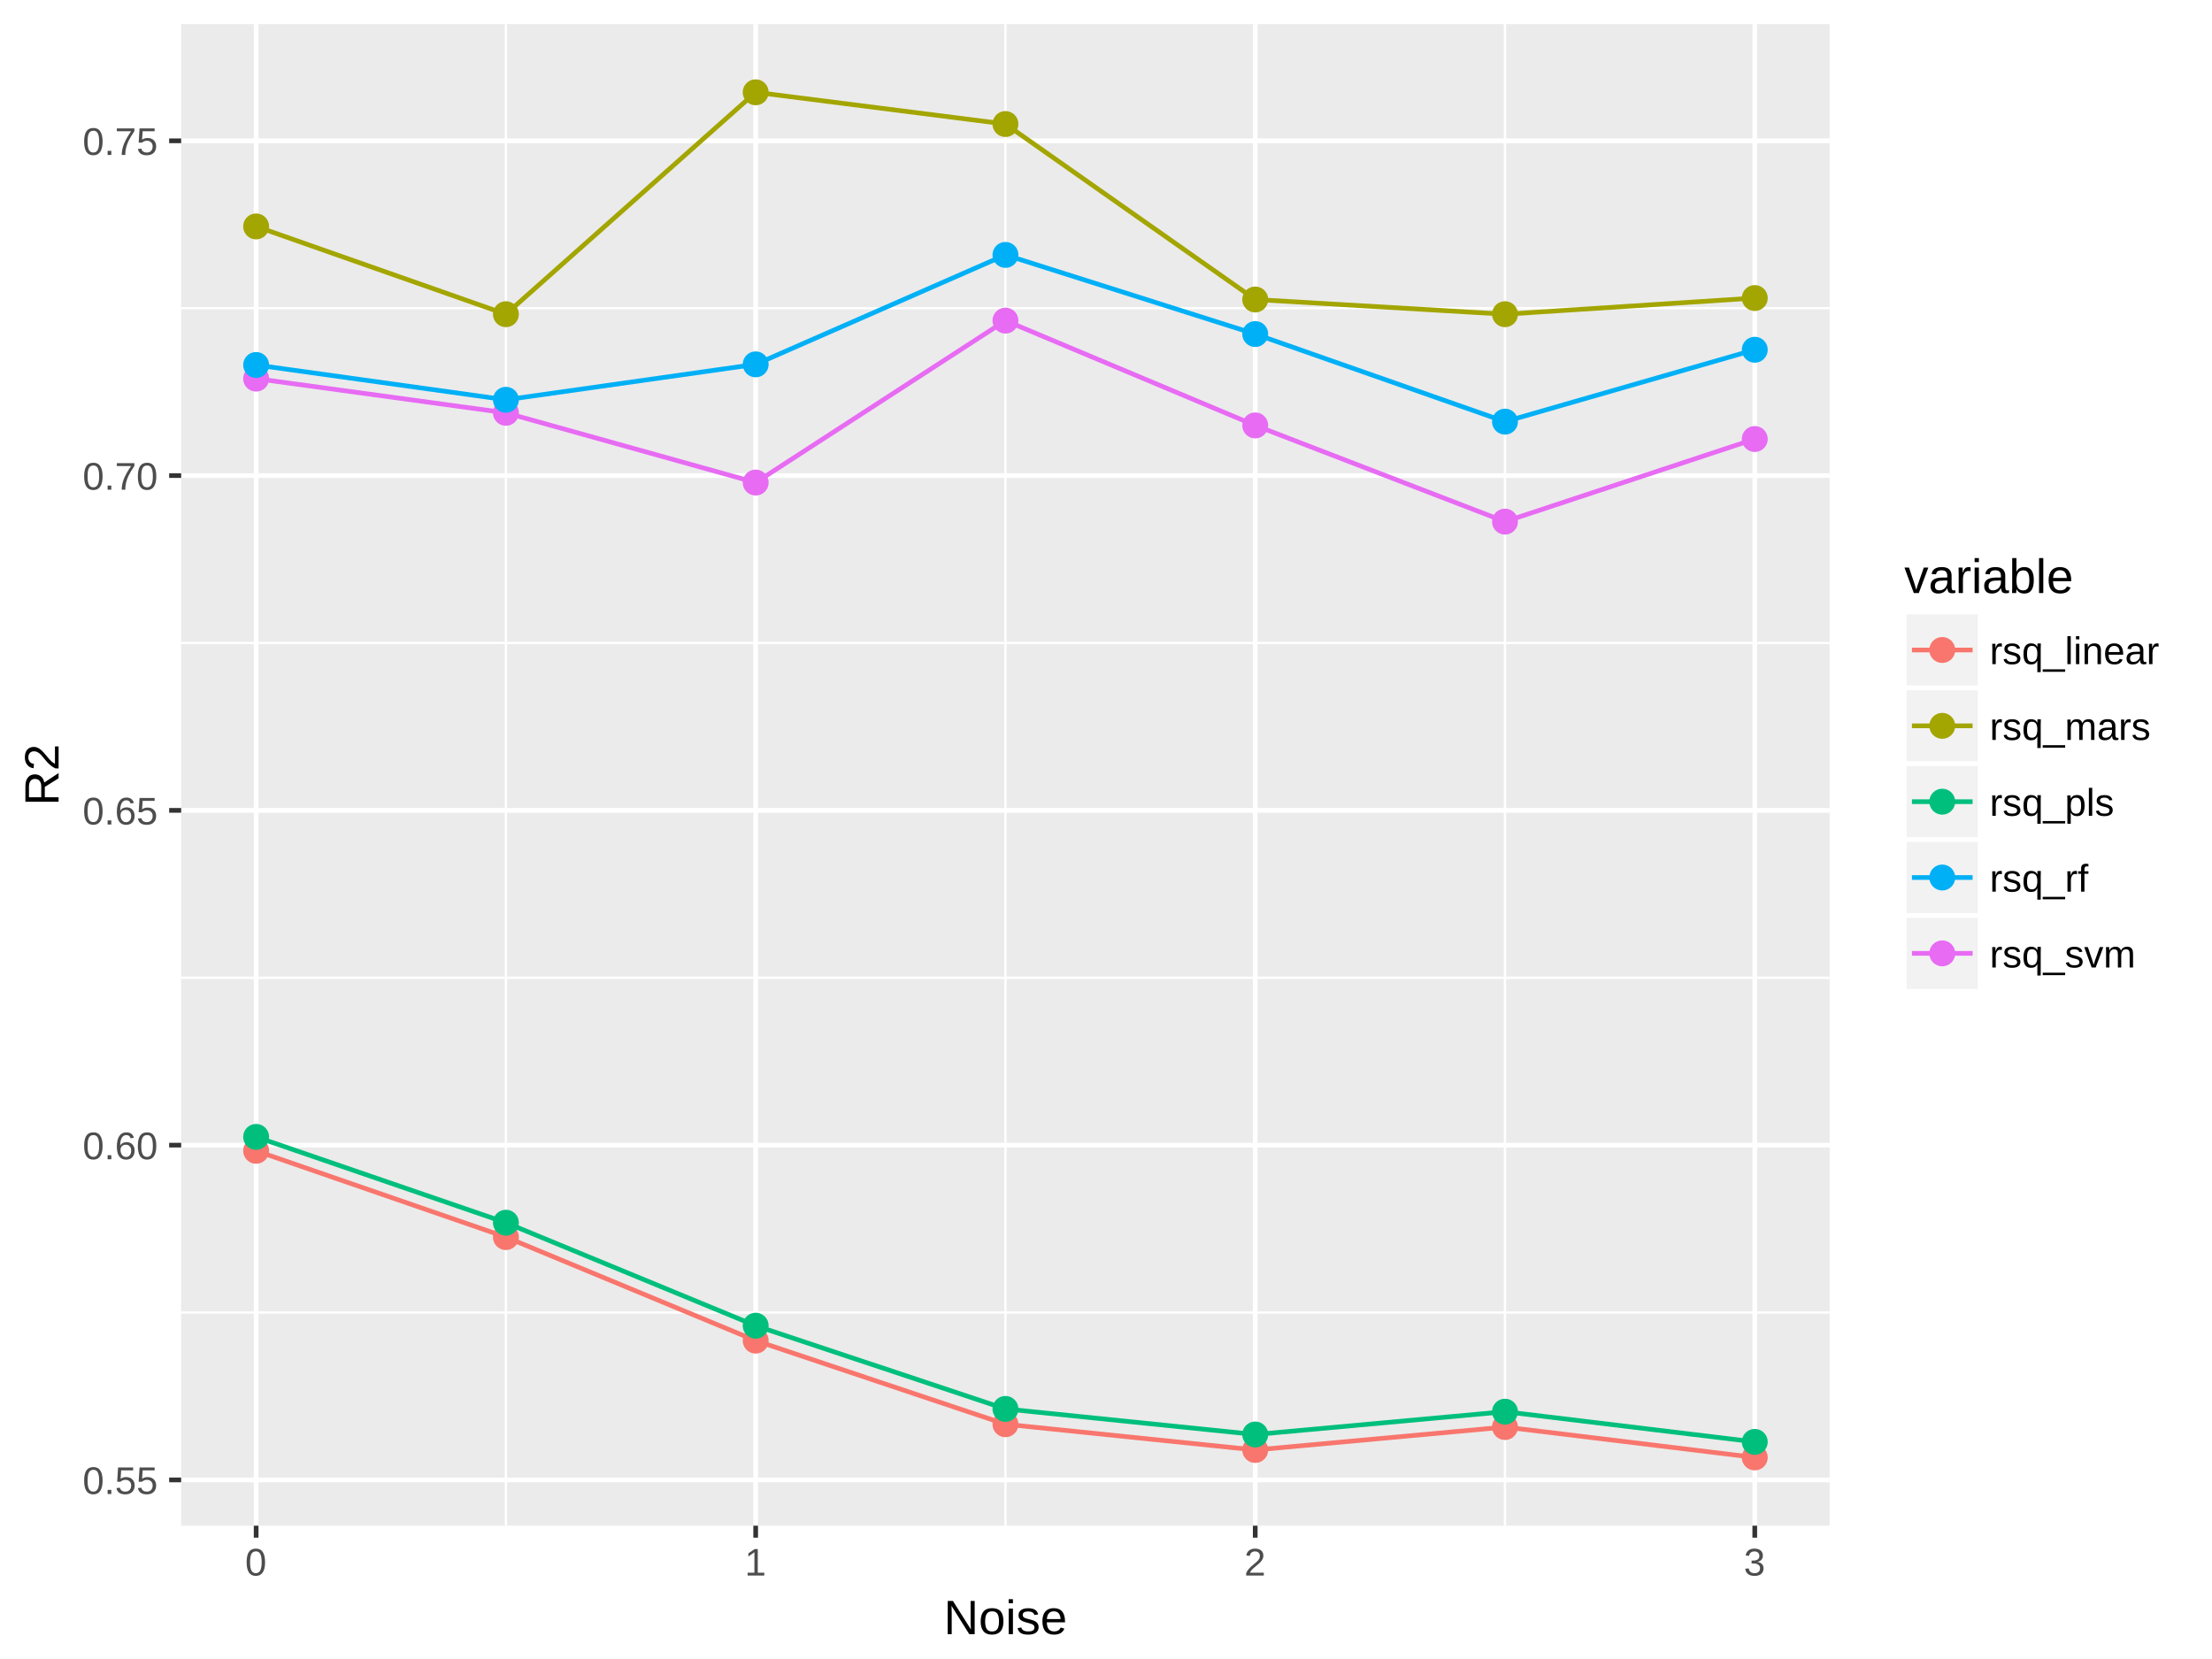
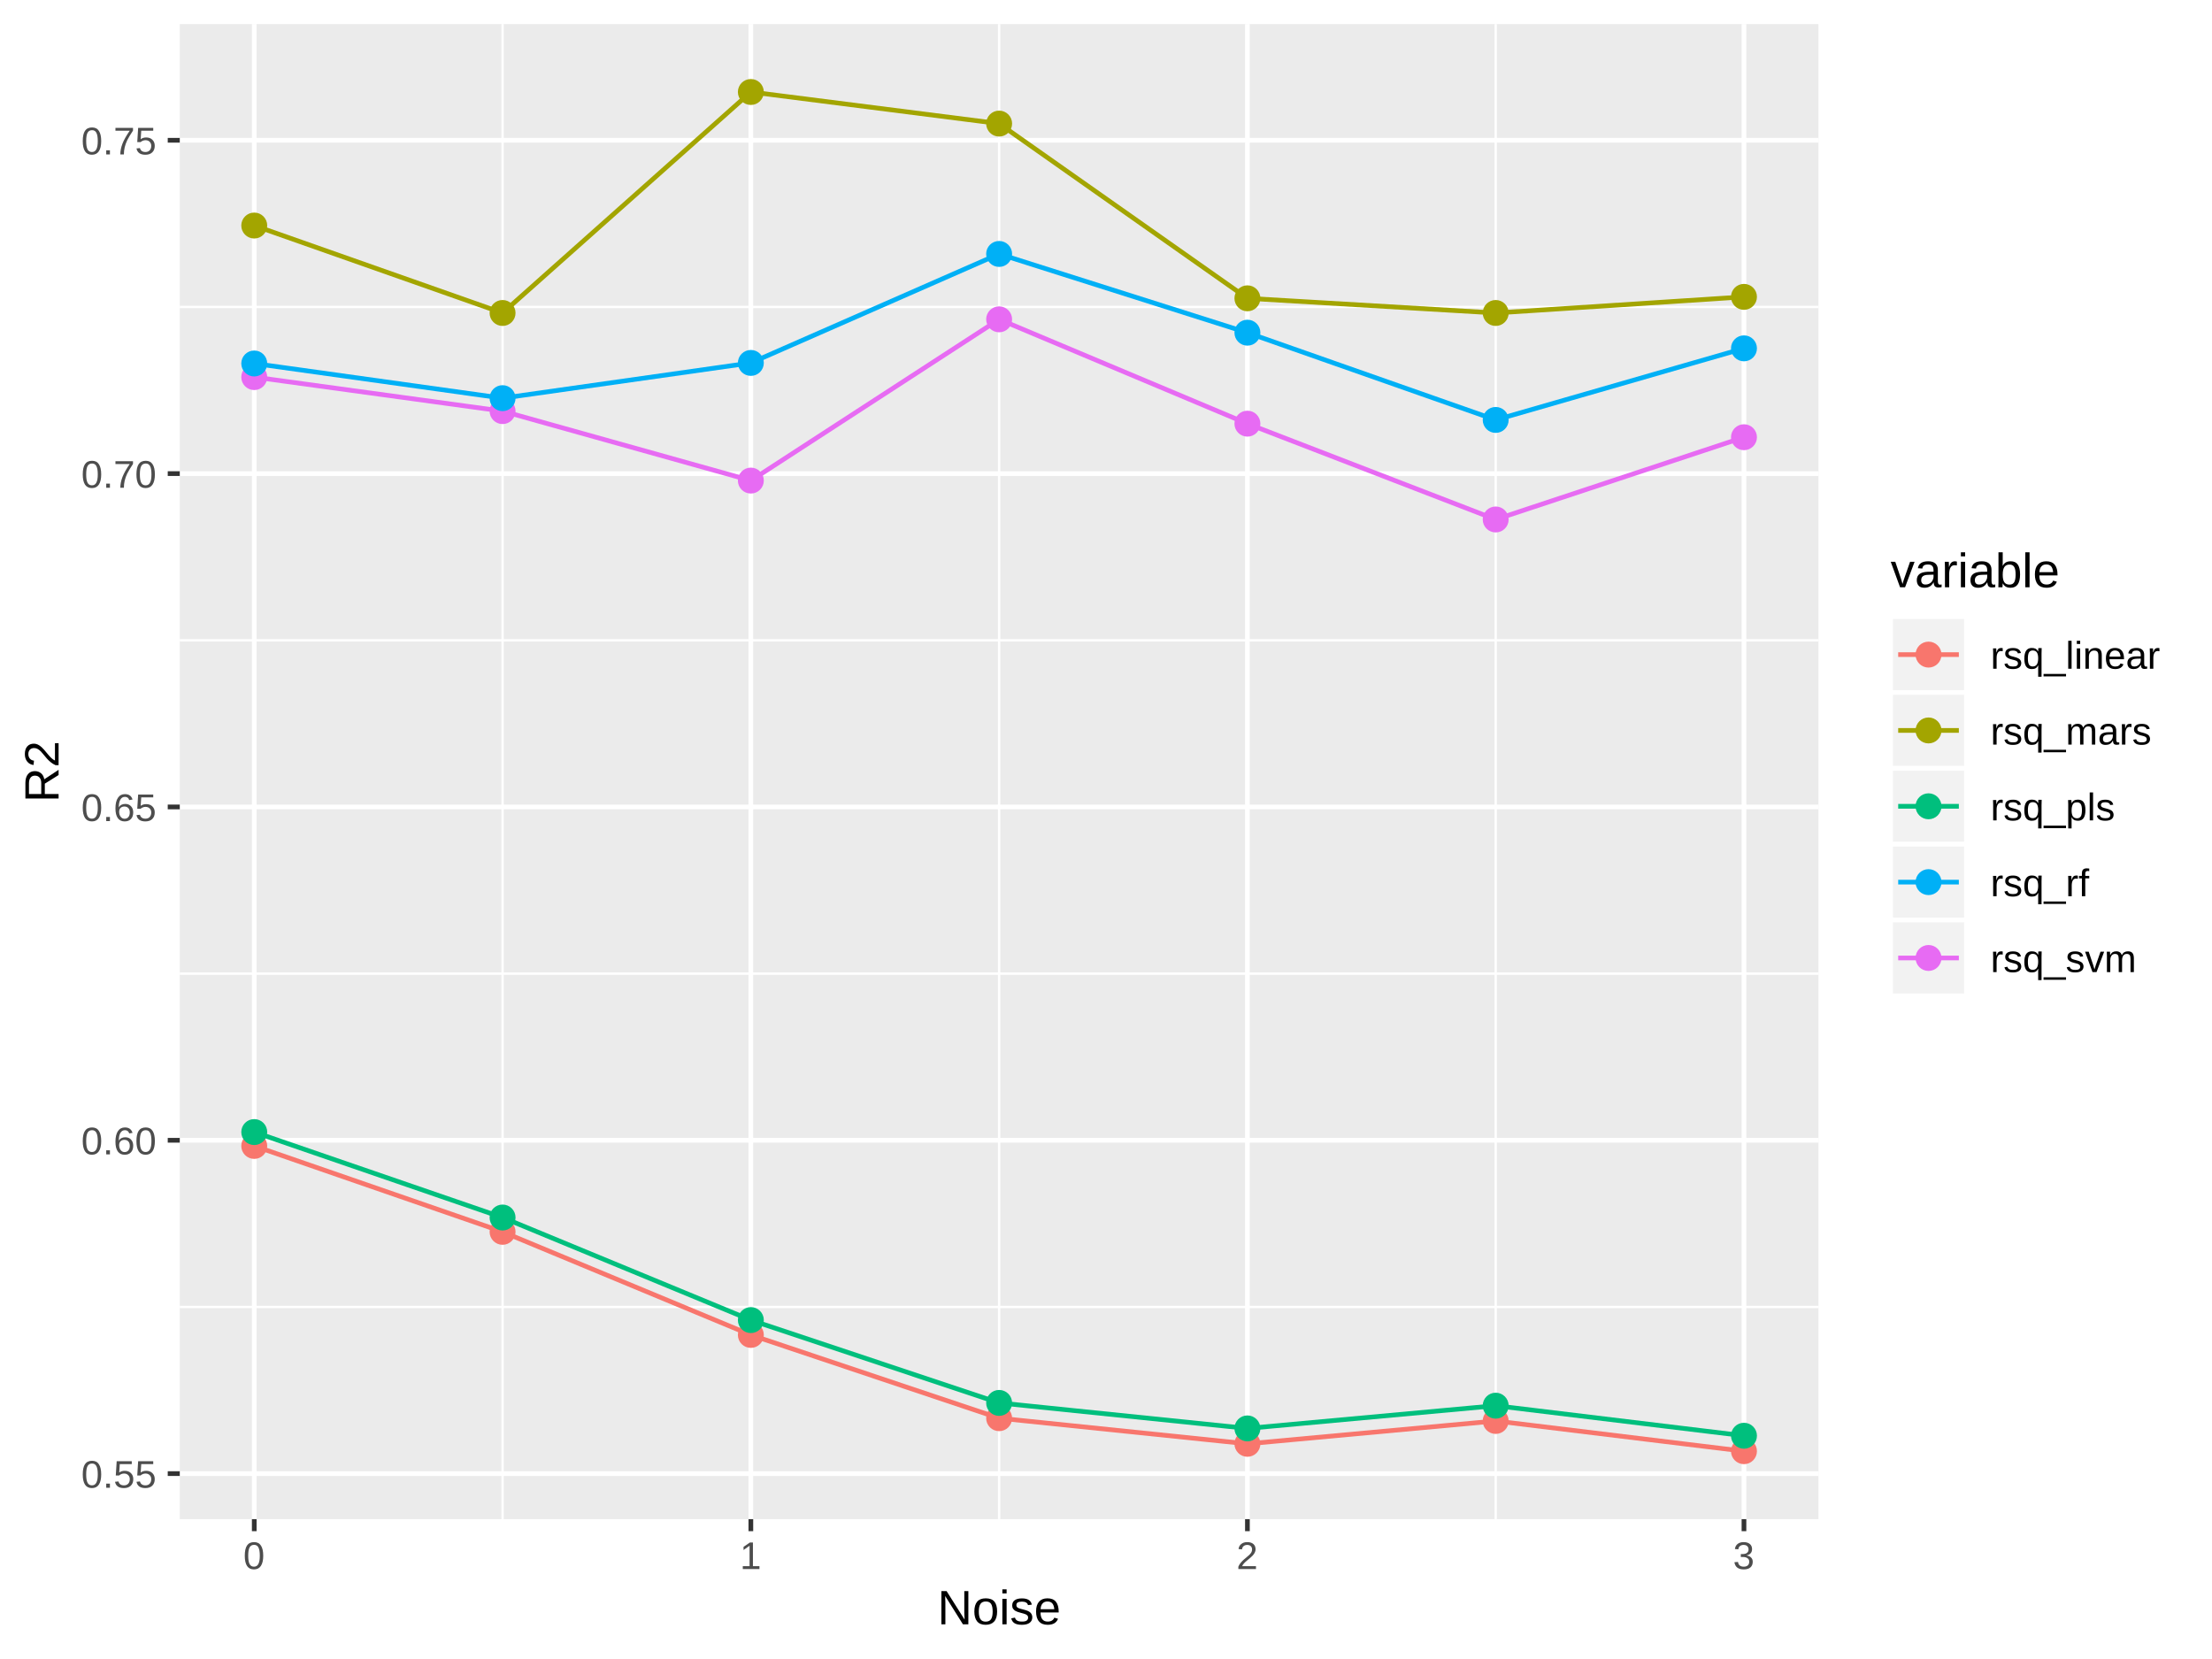
<svg xmlns="http://www.w3.org/2000/svg" viewBox="0 0 504.00 378.00">
  <defs>
    <style type="text/css">
-     line, polyline, path, rect, circle {
+     line, polyline, polygon, path, rect, circle {
      fill: none;
      stroke: #000000;
      stroke-linecap: round;
      stroke-linejoin: round;
      stroke-miterlimit: 10.00;
    }
  </style>
  </defs>
  <rect width="100%" height="100%" style="stroke: none; fill: #FFFFFF;" />
  <rect x="0.00" y="0.00" width="504.00" height="378.00" style="stroke-width: 1.07; stroke: #FFFFFF; fill: #FFFFFF;" />
  <defs>
-     <clipPath id="cpNDEuMjgyfDQxNi44OTN8MzQ3LjYxN3w1LjQ3OTQ1">
-       <rect x="41.28" y="5.48" width="375.61" height="342.14" />
+     <clipPath id="cpNDAuOTZ8NDE0LjMzfDM0Ni4xNHw1LjQ4">
+       <rect x="40.96" y="5.48" width="373.37" height="340.66" />
    </clipPath>
  </defs>
-   <rect x="41.28" y="5.48" width="375.61" height="342.14" style="stroke-width: 1.07; stroke: none; fill: #EBEBEB;" clip-path="url(#cpNDEuMjgyfDQxNi44OTN8MzQ3LjYxN3w1LjQ3OTQ1)" />
-   <polyline points="41.28,299.06 416.89,299.06 " style="stroke-width: 0.53; stroke: #FFFFFF; stroke-linecap: butt;" clip-path="url(#cpNDEuMjgyfDQxNi44OTN8MzQ3LjYxN3w1LjQ3OTQ1)" />
-   <polyline points="41.28,222.78 416.89,222.78 " style="stroke-width: 0.53; stroke: #FFFFFF; stroke-linecap: butt;" clip-path="url(#cpNDEuMjgyfDQxNi44OTN8MzQ3LjYxN3w1LjQ3OTQ1)" />
-   <polyline points="41.28,146.50 416.89,146.50 " style="stroke-width: 0.53; stroke: #FFFFFF; stroke-linecap: butt;" clip-path="url(#cpNDEuMjgyfDQxNi44OTN8MzQ3LjYxN3w1LjQ3OTQ1)" />
-   <polyline points="41.28,70.22 416.89,70.22 " style="stroke-width: 0.53; stroke: #FFFFFF; stroke-linecap: butt;" clip-path="url(#cpNDEuMjgyfDQxNi44OTN8MzQ3LjYxN3w1LjQ3OTQ1)" />
-   <polyline points="115.27,347.62 115.27,5.48 " style="stroke-width: 0.53; stroke: #FFFFFF; stroke-linecap: butt;" clip-path="url(#cpNDEuMjgyfDQxNi44OTN8MzQ3LjYxN3w1LjQ3OTQ1)" />
-   <polyline points="229.09,347.62 229.09,5.48 " style="stroke-width: 0.53; stroke: #FFFFFF; stroke-linecap: butt;" clip-path="url(#cpNDEuMjgyfDQxNi44OTN8MzQ3LjYxN3w1LjQ3OTQ1)" />
-   <polyline points="342.91,347.62 342.91,5.48 " style="stroke-width: 0.53; stroke: #FFFFFF; stroke-linecap: butt;" clip-path="url(#cpNDEuMjgyfDQxNi44OTN8MzQ3LjYxN3w1LjQ3OTQ1)" />
-   <polyline points="41.28,337.20 416.89,337.20 " style="stroke-width: 1.07; stroke: #FFFFFF; stroke-linecap: butt;" clip-path="url(#cpNDEuMjgyfDQxNi44OTN8MzQ3LjYxN3w1LjQ3OTQ1)" />
-   <polyline points="41.28,260.92 416.89,260.92 " style="stroke-width: 1.07; stroke: #FFFFFF; stroke-linecap: butt;" clip-path="url(#cpNDEuMjgyfDQxNi44OTN8MzQ3LjYxN3w1LjQ3OTQ1)" />
-   <polyline points="41.28,184.64 416.89,184.64 " style="stroke-width: 1.07; stroke: #FFFFFF; stroke-linecap: butt;" clip-path="url(#cpNDEuMjgyfDQxNi44OTN8MzQ3LjYxN3w1LjQ3OTQ1)" />
-   <polyline points="41.28,108.36 416.89,108.36 " style="stroke-width: 1.07; stroke: #FFFFFF; stroke-linecap: butt;" clip-path="url(#cpNDEuMjgyfDQxNi44OTN8MzQ3LjYxN3w1LjQ3OTQ1)" />
-   <polyline points="41.28,32.08 416.89,32.08 " style="stroke-width: 1.07; stroke: #FFFFFF; stroke-linecap: butt;" clip-path="url(#cpNDEuMjgyfDQxNi44OTN8MzQ3LjYxN3w1LjQ3OTQ1)" />
-   <polyline points="58.36,347.62 58.36,5.48 " style="stroke-width: 1.07; stroke: #FFFFFF; stroke-linecap: butt;" clip-path="url(#cpNDEuMjgyfDQxNi44OTN8MzQ3LjYxN3w1LjQ3OTQ1)" />
-   <polyline points="172.18,347.62 172.18,5.48 " style="stroke-width: 1.07; stroke: #FFFFFF; stroke-linecap: butt;" clip-path="url(#cpNDEuMjgyfDQxNi44OTN8MzQ3LjYxN3w1LjQ3OTQ1)" />
-   <polyline points="286.00,347.62 286.00,5.48 " style="stroke-width: 1.07; stroke: #FFFFFF; stroke-linecap: butt;" clip-path="url(#cpNDEuMjgyfDQxNi44OTN8MzQ3LjYxN3w1LjQ3OTQ1)" />
-   <polyline points="399.82,347.62 399.82,5.48 " style="stroke-width: 1.07; stroke: #FFFFFF; stroke-linecap: butt;" clip-path="url(#cpNDEuMjgyfDQxNi44OTN8MzQ3LjYxN3w1LjQ3OTQ1)" />
-   <polyline points="58.36,262.21 115.27,281.87 172.18,305.46 229.09,324.51 286.00,330.37 342.91,325.15 399.82,332.07 " style="stroke-width: 1.07; stroke: #F8766D; stroke-linecap: butt;" clip-path="url(#cpNDEuMjgyfDQxNi44OTN8MzQ3LjYxN3w1LjQ3OTQ1)" />
-   <polyline points="58.36,51.59 115.27,71.59 172.18,21.03 229.09,28.26 286.00,68.24 342.91,71.59 399.82,67.91 " style="stroke-width: 1.07; stroke: #A3A500; stroke-linecap: butt;" clip-path="url(#cpNDEuMjgyfDQxNi44OTN8MzQ3LjYxN3w1LjQ3OTQ1)" />
-   <polyline points="58.36,259.04 115.27,278.59 172.18,302.06 229.09,321.02 286.00,326.85 342.91,321.65 399.82,328.53 " style="stroke-width: 1.07; stroke: #00BF7D; stroke-linecap: butt;" clip-path="url(#cpNDEuMjgyfDQxNi44OTN8MzQ3LjYxN3w1LjQ3OTQ1)" />
-   <polyline points="58.36,83.16 115.27,91.09 172.18,83.02 229.09,58.08 286.00,76.11 342.91,96.07 399.82,79.69 " style="stroke-width: 1.07; stroke: #00B0F6; stroke-linecap: butt;" clip-path="url(#cpNDEuMjgyfDQxNi44OTN8MzQ3LjYxN3w1LjQ3OTQ1)" />
-   <polyline points="58.36,86.27 115.27,94.06 172.18,109.95 229.09,73.05 286.00,96.93 342.91,118.85 399.82,100.03 " style="stroke-width: 1.07; stroke: #E76BF3; stroke-linecap: butt;" clip-path="url(#cpNDEuMjgyfDQxNi44OTN8MzQ3LjYxN3w1LjQ3OTQ1)" />
-   <circle cx="58.36" cy="262.21" r="1.95pt" style="stroke-width: 0.71; stroke: #F8766D; fill: #F8766D;" clip-path="url(#cpNDEuMjgyfDQxNi44OTN8MzQ3LjYxN3w1LjQ3OTQ1)" />
-   <circle cx="115.27" cy="281.87" r="1.95pt" style="stroke-width: 0.71; stroke: #F8766D; fill: #F8766D;" clip-path="url(#cpNDEuMjgyfDQxNi44OTN8MzQ3LjYxN3w1LjQ3OTQ1)" />
-   <circle cx="172.18" cy="305.46" r="1.95pt" style="stroke-width: 0.71; stroke: #F8766D; fill: #F8766D;" clip-path="url(#cpNDEuMjgyfDQxNi44OTN8MzQ3LjYxN3w1LjQ3OTQ1)" />
-   <circle cx="229.09" cy="324.51" r="1.95pt" style="stroke-width: 0.71; stroke: #F8766D; fill: #F8766D;" clip-path="url(#cpNDEuMjgyfDQxNi44OTN8MzQ3LjYxN3w1LjQ3OTQ1)" />
-   <circle cx="286.00" cy="330.37" r="1.95pt" style="stroke-width: 0.71; stroke: #F8766D; fill: #F8766D;" clip-path="url(#cpNDEuMjgyfDQxNi44OTN8MzQ3LjYxN3w1LjQ3OTQ1)" />
-   <circle cx="342.91" cy="325.15" r="1.95pt" style="stroke-width: 0.71; stroke: #F8766D; fill: #F8766D;" clip-path="url(#cpNDEuMjgyfDQxNi44OTN8MzQ3LjYxN3w1LjQ3OTQ1)" />
-   <circle cx="399.82" cy="332.07" r="1.95pt" style="stroke-width: 0.71; stroke: #F8766D; fill: #F8766D;" clip-path="url(#cpNDEuMjgyfDQxNi44OTN8MzQ3LjYxN3w1LjQ3OTQ1)" />
-   <circle cx="58.36" cy="259.04" r="1.95pt" style="stroke-width: 0.71; stroke: #00BF7D; fill: #00BF7D;" clip-path="url(#cpNDEuMjgyfDQxNi44OTN8MzQ3LjYxN3w1LjQ3OTQ1)" />
-   <circle cx="115.27" cy="278.59" r="1.95pt" style="stroke-width: 0.71; stroke: #00BF7D; fill: #00BF7D;" clip-path="url(#cpNDEuMjgyfDQxNi44OTN8MzQ3LjYxN3w1LjQ3OTQ1)" />
-   <circle cx="172.18" cy="302.06" r="1.95pt" style="stroke-width: 0.71; stroke: #00BF7D; fill: #00BF7D;" clip-path="url(#cpNDEuMjgyfDQxNi44OTN8MzQ3LjYxN3w1LjQ3OTQ1)" />
-   <circle cx="229.09" cy="321.02" r="1.95pt" style="stroke-width: 0.71; stroke: #00BF7D; fill: #00BF7D;" clip-path="url(#cpNDEuMjgyfDQxNi44OTN8MzQ3LjYxN3w1LjQ3OTQ1)" />
-   <circle cx="286.00" cy="326.85" r="1.95pt" style="stroke-width: 0.71; stroke: #00BF7D; fill: #00BF7D;" clip-path="url(#cpNDEuMjgyfDQxNi44OTN8MzQ3LjYxN3w1LjQ3OTQ1)" />
-   <circle cx="342.91" cy="321.65" r="1.95pt" style="stroke-width: 0.71; stroke: #00BF7D; fill: #00BF7D;" clip-path="url(#cpNDEuMjgyfDQxNi44OTN8MzQ3LjYxN3w1LjQ3OTQ1)" />
-   <circle cx="399.82" cy="328.53" r="1.95pt" style="stroke-width: 0.71; stroke: #00BF7D; fill: #00BF7D;" clip-path="url(#cpNDEuMjgyfDQxNi44OTN8MzQ3LjYxN3w1LjQ3OTQ1)" />
-   <circle cx="58.36" cy="51.59" r="1.95pt" style="stroke-width: 0.71; stroke: #A3A500; fill: #A3A500;" clip-path="url(#cpNDEuMjgyfDQxNi44OTN8MzQ3LjYxN3w1LjQ3OTQ1)" />
-   <circle cx="115.27" cy="71.59" r="1.95pt" style="stroke-width: 0.71; stroke: #A3A500; fill: #A3A500;" clip-path="url(#cpNDEuMjgyfDQxNi44OTN8MzQ3LjYxN3w1LjQ3OTQ1)" />
-   <circle cx="172.18" cy="21.03" r="1.95pt" style="stroke-width: 0.71; stroke: #A3A500; fill: #A3A500;" clip-path="url(#cpNDEuMjgyfDQxNi44OTN8MzQ3LjYxN3w1LjQ3OTQ1)" />
-   <circle cx="229.09" cy="28.26" r="1.95pt" style="stroke-width: 0.71; stroke: #A3A500; fill: #A3A500;" clip-path="url(#cpNDEuMjgyfDQxNi44OTN8MzQ3LjYxN3w1LjQ3OTQ1)" />
-   <circle cx="286.00" cy="68.24" r="1.95pt" style="stroke-width: 0.71; stroke: #A3A500; fill: #A3A500;" clip-path="url(#cpNDEuMjgyfDQxNi44OTN8MzQ3LjYxN3w1LjQ3OTQ1)" />
-   <circle cx="342.91" cy="71.59" r="1.95pt" style="stroke-width: 0.71; stroke: #A3A500; fill: #A3A500;" clip-path="url(#cpNDEuMjgyfDQxNi44OTN8MzQ3LjYxN3w1LjQ3OTQ1)" />
-   <circle cx="399.82" cy="67.91" r="1.95pt" style="stroke-width: 0.71; stroke: #A3A500; fill: #A3A500;" clip-path="url(#cpNDEuMjgyfDQxNi44OTN8MzQ3LjYxN3w1LjQ3OTQ1)" />
-   <circle cx="58.36" cy="86.27" r="1.95pt" style="stroke-width: 0.71; stroke: #E76BF3; fill: #E76BF3;" clip-path="url(#cpNDEuMjgyfDQxNi44OTN8MzQ3LjYxN3w1LjQ3OTQ1)" />
-   <circle cx="115.27" cy="94.06" r="1.95pt" style="stroke-width: 0.71; stroke: #E76BF3; fill: #E76BF3;" clip-path="url(#cpNDEuMjgyfDQxNi44OTN8MzQ3LjYxN3w1LjQ3OTQ1)" />
-   <circle cx="172.18" cy="109.95" r="1.95pt" style="stroke-width: 0.71; stroke: #E76BF3; fill: #E76BF3;" clip-path="url(#cpNDEuMjgyfDQxNi44OTN8MzQ3LjYxN3w1LjQ3OTQ1)" />
-   <circle cx="229.09" cy="73.05" r="1.95pt" style="stroke-width: 0.71; stroke: #E76BF3; fill: #E76BF3;" clip-path="url(#cpNDEuMjgyfDQxNi44OTN8MzQ3LjYxN3w1LjQ3OTQ1)" />
-   <circle cx="286.00" cy="96.93" r="1.95pt" style="stroke-width: 0.71; stroke: #E76BF3; fill: #E76BF3;" clip-path="url(#cpNDEuMjgyfDQxNi44OTN8MzQ3LjYxN3w1LjQ3OTQ1)" />
-   <circle cx="342.91" cy="118.85" r="1.95pt" style="stroke-width: 0.71; stroke: #E76BF3; fill: #E76BF3;" clip-path="url(#cpNDEuMjgyfDQxNi44OTN8MzQ3LjYxN3w1LjQ3OTQ1)" />
-   <circle cx="399.82" cy="100.03" r="1.95pt" style="stroke-width: 0.71; stroke: #E76BF3; fill: #E76BF3;" clip-path="url(#cpNDEuMjgyfDQxNi44OTN8MzQ3LjYxN3w1LjQ3OTQ1)" />
-   <circle cx="58.36" cy="83.16" r="1.95pt" style="stroke-width: 0.71; stroke: #00B0F6; fill: #00B0F6;" clip-path="url(#cpNDEuMjgyfDQxNi44OTN8MzQ3LjYxN3w1LjQ3OTQ1)" />
-   <circle cx="115.27" cy="91.09" r="1.95pt" style="stroke-width: 0.71; stroke: #00B0F6; fill: #00B0F6;" clip-path="url(#cpNDEuMjgyfDQxNi44OTN8MzQ3LjYxN3w1LjQ3OTQ1)" />
-   <circle cx="172.18" cy="83.02" r="1.95pt" style="stroke-width: 0.71; stroke: #00B0F6; fill: #00B0F6;" clip-path="url(#cpNDEuMjgyfDQxNi44OTN8MzQ3LjYxN3w1LjQ3OTQ1)" />
-   <circle cx="229.09" cy="58.08" r="1.95pt" style="stroke-width: 0.71; stroke: #00B0F6; fill: #00B0F6;" clip-path="url(#cpNDEuMjgyfDQxNi44OTN8MzQ3LjYxN3w1LjQ3OTQ1)" />
-   <circle cx="286.00" cy="76.11" r="1.95pt" style="stroke-width: 0.71; stroke: #00B0F6; fill: #00B0F6;" clip-path="url(#cpNDEuMjgyfDQxNi44OTN8MzQ3LjYxN3w1LjQ3OTQ1)" />
-   <circle cx="342.91" cy="96.07" r="1.95pt" style="stroke-width: 0.71; stroke: #00B0F6; fill: #00B0F6;" clip-path="url(#cpNDEuMjgyfDQxNi44OTN8MzQ3LjYxN3w1LjQ3OTQ1)" />
-   <circle cx="399.82" cy="79.69" r="1.95pt" style="stroke-width: 0.71; stroke: #00B0F6; fill: #00B0F6;" clip-path="url(#cpNDEuMjgyfDQxNi44OTN8MzQ3LjYxN3w1LjQ3OTQ1)" />
+   <rect x="40.96" y="5.48" width="373.37" height="340.66" style="stroke-width: 1.07; stroke: none; fill: #EBEBEB;" clip-path="url(#cpNDAuOTZ8NDE0LjMzfDM0Ni4xNHw1LjQ4)" />
+   <polyline points="40.96,297.79 414.33,297.79 " style="stroke-width: 0.53; stroke: #FFFFFF; stroke-linecap: butt;" clip-path="url(#cpNDAuOTZ8NDE0LjMzfDM0Ni4xNHw1LjQ4)" />
+   <polyline points="40.96,221.84 414.33,221.84 " style="stroke-width: 0.53; stroke: #FFFFFF; stroke-linecap: butt;" clip-path="url(#cpNDAuOTZ8NDE0LjMzfDM0Ni4xNHw1LjQ4)" />
+   <polyline points="40.96,145.89 414.33,145.89 " style="stroke-width: 0.53; stroke: #FFFFFF; stroke-linecap: butt;" clip-path="url(#cpNDAuOTZ8NDE0LjMzfDM0Ni4xNHw1LjQ4)" />
+   <polyline points="40.96,69.94 414.33,69.94 " style="stroke-width: 0.53; stroke: #FFFFFF; stroke-linecap: butt;" clip-path="url(#cpNDAuOTZ8NDE0LjMzfDM0Ni4xNHw1LjQ4)" />
+   <polyline points="114.51,346.14 114.51,5.48 " style="stroke-width: 0.53; stroke: #FFFFFF; stroke-linecap: butt;" clip-path="url(#cpNDAuOTZ8NDE0LjMzfDM0Ni4xNHw1LjQ4)" />
+   <polyline points="227.65,346.14 227.65,5.48 " style="stroke-width: 0.53; stroke: #FFFFFF; stroke-linecap: butt;" clip-path="url(#cpNDAuOTZ8NDE0LjMzfDM0Ni4xNHw1LjQ4)" />
+   <polyline points="340.79,346.14 340.79,5.48 " style="stroke-width: 0.53; stroke: #FFFFFF; stroke-linecap: butt;" clip-path="url(#cpNDAuOTZ8NDE0LjMzfDM0Ni4xNHw1LjQ4)" />
+   <polyline points="40.96,335.76 414.33,335.76 " style="stroke-width: 1.07; stroke: #FFFFFF; stroke-linecap: butt;" clip-path="url(#cpNDAuOTZ8NDE0LjMzfDM0Ni4xNHw1LjQ4)" />
+   <polyline points="40.96,259.81 414.33,259.81 " style="stroke-width: 1.07; stroke: #FFFFFF; stroke-linecap: butt;" clip-path="url(#cpNDAuOTZ8NDE0LjMzfDM0Ni4xNHw1LjQ4)" />
+   <polyline points="40.96,183.86 414.33,183.86 " style="stroke-width: 1.07; stroke: #FFFFFF; stroke-linecap: butt;" clip-path="url(#cpNDAuOTZ8NDE0LjMzfDM0Ni4xNHw1LjQ4)" />
+   <polyline points="40.96,107.91 414.33,107.91 " style="stroke-width: 1.07; stroke: #FFFFFF; stroke-linecap: butt;" clip-path="url(#cpNDAuOTZ8NDE0LjMzfDM0Ni4xNHw1LjQ4)" />
+   <polyline points="40.96,31.96 414.33,31.96 " style="stroke-width: 1.07; stroke: #FFFFFF; stroke-linecap: butt;" clip-path="url(#cpNDAuOTZ8NDE0LjMzfDM0Ni4xNHw1LjQ4)" />
+   <polyline points="57.93,346.14 57.93,5.48 " style="stroke-width: 1.07; stroke: #FFFFFF; stroke-linecap: butt;" clip-path="url(#cpNDAuOTZ8NDE0LjMzfDM0Ni4xNHw1LjQ4)" />
+   <polyline points="171.08,346.14 171.08,5.48 " style="stroke-width: 1.07; stroke: #FFFFFF; stroke-linecap: butt;" clip-path="url(#cpNDAuOTZ8NDE0LjMzfDM0Ni4xNHw1LjQ4)" />
+   <polyline points="284.22,346.14 284.22,5.48 " style="stroke-width: 1.07; stroke: #FFFFFF; stroke-linecap: butt;" clip-path="url(#cpNDAuOTZ8NDE0LjMzfDM0Ni4xNHw1LjQ4)" />
+   <polyline points="397.36,346.14 397.36,5.48 " style="stroke-width: 1.07; stroke: #FFFFFF; stroke-linecap: butt;" clip-path="url(#cpNDAuOTZ8NDE0LjMzfDM0Ni4xNHw1LjQ4)" />
+   <polyline points="57.93,261.10 114.51,280.67 171.08,304.16 227.65,323.13 284.22,328.97 340.79,323.76 397.36,330.65 " style="stroke-width: 1.07; stroke: #F8766D; stroke-linecap: butt;" clip-path="url(#cpNDAuOTZ8NDE0LjMzfDM0Ni4xNHw1LjQ4)" />
+   <polyline points="57.93,51.39 114.51,71.31 171.08,20.96 227.65,28.16 284.22,67.97 340.79,71.31 397.36,67.64 " style="stroke-width: 1.07; stroke: #A3A500; stroke-linecap: butt;" clip-path="url(#cpNDAuOTZ8NDE0LjMzfDM0Ni4xNHw1LjQ4)" />
+   <polyline points="57.93,257.94 114.51,277.41 171.08,300.78 227.65,319.65 284.22,325.46 340.79,320.28 397.36,327.13 " style="stroke-width: 1.07; stroke: #00BF7D; stroke-linecap: butt;" clip-path="url(#cpNDAuOTZ8NDE0LjMzfDM0Ni4xNHw1LjQ4)" />
+   <polyline points="57.93,82.82 114.51,90.72 171.08,82.69 227.65,57.86 284.22,75.80 340.79,95.68 397.36,79.37 " style="stroke-width: 1.07; stroke: #00B0F6; stroke-linecap: butt;" clip-path="url(#cpNDAuOTZ8NDE0LjMzfDM0Ni4xNHw1LjQ4)" />
+   <polyline points="57.93,85.92 114.51,93.67 171.08,109.50 227.65,72.76 284.22,96.53 340.79,118.36 397.36,99.62 " style="stroke-width: 1.07; stroke: #E76BF3; stroke-linecap: butt;" clip-path="url(#cpNDAuOTZ8NDE0LjMzfDM0Ni4xNHw1LjQ4)" />
+   <circle cx="57.93" cy="261.10" r="1.95pt" style="stroke-width: 0.71; stroke: #F8766D; fill: #F8766D;" clip-path="url(#cpNDAuOTZ8NDE0LjMzfDM0Ni4xNHw1LjQ4)" />
+   <circle cx="114.51" cy="280.67" r="1.95pt" style="stroke-width: 0.71; stroke: #F8766D; fill: #F8766D;" clip-path="url(#cpNDAuOTZ8NDE0LjMzfDM0Ni4xNHw1LjQ4)" />
+   <circle cx="171.08" cy="304.16" r="1.95pt" style="stroke-width: 0.71; stroke: #F8766D; fill: #F8766D;" clip-path="url(#cpNDAuOTZ8NDE0LjMzfDM0Ni4xNHw1LjQ4)" />
+   <circle cx="227.65" cy="323.13" r="1.95pt" style="stroke-width: 0.71; stroke: #F8766D; fill: #F8766D;" clip-path="url(#cpNDAuOTZ8NDE0LjMzfDM0Ni4xNHw1LjQ4)" />
+   <circle cx="284.22" cy="328.97" r="1.95pt" style="stroke-width: 0.71; stroke: #F8766D; fill: #F8766D;" clip-path="url(#cpNDAuOTZ8NDE0LjMzfDM0Ni4xNHw1LjQ4)" />
+   <circle cx="340.79" cy="323.76" r="1.95pt" style="stroke-width: 0.71; stroke: #F8766D; fill: #F8766D;" clip-path="url(#cpNDAuOTZ8NDE0LjMzfDM0Ni4xNHw1LjQ4)" />
+   <circle cx="397.36" cy="330.65" r="1.95pt" style="stroke-width: 0.71; stroke: #F8766D; fill: #F8766D;" clip-path="url(#cpNDAuOTZ8NDE0LjMzfDM0Ni4xNHw1LjQ4)" />
+   <circle cx="57.93" cy="257.94" r="1.95pt" style="stroke-width: 0.71; stroke: #00BF7D; fill: #00BF7D;" clip-path="url(#cpNDAuOTZ8NDE0LjMzfDM0Ni4xNHw1LjQ4)" />
+   <circle cx="114.51" cy="277.41" r="1.95pt" style="stroke-width: 0.71; stroke: #00BF7D; fill: #00BF7D;" clip-path="url(#cpNDAuOTZ8NDE0LjMzfDM0Ni4xNHw1LjQ4)" />
+   <circle cx="171.08" cy="300.78" r="1.95pt" style="stroke-width: 0.71; stroke: #00BF7D; fill: #00BF7D;" clip-path="url(#cpNDAuOTZ8NDE0LjMzfDM0Ni4xNHw1LjQ4)" />
+   <circle cx="227.65" cy="319.65" r="1.95pt" style="stroke-width: 0.71; stroke: #00BF7D; fill: #00BF7D;" clip-path="url(#cpNDAuOTZ8NDE0LjMzfDM0Ni4xNHw1LjQ4)" />
+   <circle cx="284.22" cy="325.46" r="1.95pt" style="stroke-width: 0.71; stroke: #00BF7D; fill: #00BF7D;" clip-path="url(#cpNDAuOTZ8NDE0LjMzfDM0Ni4xNHw1LjQ4)" />
+   <circle cx="340.79" cy="320.28" r="1.95pt" style="stroke-width: 0.71; stroke: #00BF7D; fill: #00BF7D;" clip-path="url(#cpNDAuOTZ8NDE0LjMzfDM0Ni4xNHw1LjQ4)" />
+   <circle cx="397.36" cy="327.13" r="1.95pt" style="stroke-width: 0.71; stroke: #00BF7D; fill: #00BF7D;" clip-path="url(#cpNDAuOTZ8NDE0LjMzfDM0Ni4xNHw1LjQ4)" />
+   <circle cx="57.93" cy="51.39" r="1.95pt" style="stroke-width: 0.71; stroke: #A3A500; fill: #A3A500;" clip-path="url(#cpNDAuOTZ8NDE0LjMzfDM0Ni4xNHw1LjQ4)" />
+   <circle cx="114.51" cy="71.31" r="1.95pt" style="stroke-width: 0.71; stroke: #A3A500; fill: #A3A500;" clip-path="url(#cpNDAuOTZ8NDE0LjMzfDM0Ni4xNHw1LjQ4)" />
+   <circle cx="171.08" cy="20.96" r="1.95pt" style="stroke-width: 0.71; stroke: #A3A500; fill: #A3A500;" clip-path="url(#cpNDAuOTZ8NDE0LjMzfDM0Ni4xNHw1LjQ4)" />
+   <circle cx="227.65" cy="28.16" r="1.95pt" style="stroke-width: 0.71; stroke: #A3A500; fill: #A3A500;" clip-path="url(#cpNDAuOTZ8NDE0LjMzfDM0Ni4xNHw1LjQ4)" />
+   <circle cx="284.22" cy="67.97" r="1.95pt" style="stroke-width: 0.71; stroke: #A3A500; fill: #A3A500;" clip-path="url(#cpNDAuOTZ8NDE0LjMzfDM0Ni4xNHw1LjQ4)" />
+   <circle cx="340.79" cy="71.31" r="1.95pt" style="stroke-width: 0.71; stroke: #A3A500; fill: #A3A500;" clip-path="url(#cpNDAuOTZ8NDE0LjMzfDM0Ni4xNHw1LjQ4)" />
+   <circle cx="397.36" cy="67.64" r="1.95pt" style="stroke-width: 0.71; stroke: #A3A500; fill: #A3A500;" clip-path="url(#cpNDAuOTZ8NDE0LjMzfDM0Ni4xNHw1LjQ4)" />
+   <circle cx="57.93" cy="85.92" r="1.95pt" style="stroke-width: 0.71; stroke: #E76BF3; fill: #E76BF3;" clip-path="url(#cpNDAuOTZ8NDE0LjMzfDM0Ni4xNHw1LjQ4)" />
+   <circle cx="114.51" cy="93.67" r="1.95pt" style="stroke-width: 0.71; stroke: #E76BF3; fill: #E76BF3;" clip-path="url(#cpNDAuOTZ8NDE0LjMzfDM0Ni4xNHw1LjQ4)" />
+   <circle cx="171.08" cy="109.50" r="1.95pt" style="stroke-width: 0.71; stroke: #E76BF3; fill: #E76BF3;" clip-path="url(#cpNDAuOTZ8NDE0LjMzfDM0Ni4xNHw1LjQ4)" />
+   <circle cx="227.65" cy="72.76" r="1.95pt" style="stroke-width: 0.71; stroke: #E76BF3; fill: #E76BF3;" clip-path="url(#cpNDAuOTZ8NDE0LjMzfDM0Ni4xNHw1LjQ4)" />
+   <circle cx="284.22" cy="96.53" r="1.95pt" style="stroke-width: 0.71; stroke: #E76BF3; fill: #E76BF3;" clip-path="url(#cpNDAuOTZ8NDE0LjMzfDM0Ni4xNHw1LjQ4)" />
+   <circle cx="340.79" cy="118.36" r="1.95pt" style="stroke-width: 0.71; stroke: #E76BF3; fill: #E76BF3;" clip-path="url(#cpNDAuOTZ8NDE0LjMzfDM0Ni4xNHw1LjQ4)" />
+   <circle cx="397.36" cy="99.62" r="1.95pt" style="stroke-width: 0.71; stroke: #E76BF3; fill: #E76BF3;" clip-path="url(#cpNDAuOTZ8NDE0LjMzfDM0Ni4xNHw1LjQ4)" />
+   <circle cx="57.93" cy="82.82" r="1.95pt" style="stroke-width: 0.71; stroke: #00B0F6; fill: #00B0F6;" clip-path="url(#cpNDAuOTZ8NDE0LjMzfDM0Ni4xNHw1LjQ4)" />
+   <circle cx="114.51" cy="90.72" r="1.95pt" style="stroke-width: 0.71; stroke: #00B0F6; fill: #00B0F6;" clip-path="url(#cpNDAuOTZ8NDE0LjMzfDM0Ni4xNHw1LjQ4)" />
+   <circle cx="171.08" cy="82.69" r="1.95pt" style="stroke-width: 0.71; stroke: #00B0F6; fill: #00B0F6;" clip-path="url(#cpNDAuOTZ8NDE0LjMzfDM0Ni4xNHw1LjQ4)" />
+   <circle cx="227.65" cy="57.86" r="1.95pt" style="stroke-width: 0.71; stroke: #00B0F6; fill: #00B0F6;" clip-path="url(#cpNDAuOTZ8NDE0LjMzfDM0Ni4xNHw1LjQ4)" />
+   <circle cx="284.22" cy="75.80" r="1.95pt" style="stroke-width: 0.71; stroke: #00B0F6; fill: #00B0F6;" clip-path="url(#cpNDAuOTZ8NDE0LjMzfDM0Ni4xNHw1LjQ4)" />
+   <circle cx="340.79" cy="95.68" r="1.95pt" style="stroke-width: 0.71; stroke: #00B0F6; fill: #00B0F6;" clip-path="url(#cpNDAuOTZ8NDE0LjMzfDM0Ni4xNHw1LjQ4)" />
+   <circle cx="397.36" cy="79.37" r="1.95pt" style="stroke-width: 0.71; stroke: #00B0F6; fill: #00B0F6;" clip-path="url(#cpNDAuOTZ8NDE0LjMzfDM0Ni4xNHw1LjQ4)" />
  <defs>
-     <clipPath id="cpMHw1MDR8Mzc4fDA=">
+     <clipPath id="cpMC4wMHw1MDQuMDB8Mzc4LjAwfDAuMDA=">
      <rect x="0.00" y="0.00" width="504.00" height="378.00" />
    </clipPath>
  </defs>
-   <g clip-path="url(#cpMHw1MDR8Mzc4fDA=)">
-     <text x="18.83" y="340.41" style="font-size: 8.80px; fill: #4D4D4D; font-family: Arial;" textLength="17.52px" lengthAdjust="spacingAndGlyphs">0.55</text>
+   <g clip-path="url(#cpMC4wMHw1MDQuMDB8Mzc4LjAwfDAuMDA=)">
+     <text x="18.51" y="338.98" style="font-size: 8.80px; fill: #4D4D4D; font-family: Arial;" textLength="17.52px" lengthAdjust="spacingAndGlyphs">0.55</text>
  </g>
-   <g clip-path="url(#cpMHw1MDR8Mzc4fDA=)">
-     <text x="18.83" y="264.14" style="font-size: 8.80px; fill: #4D4D4D; font-family: Arial;" textLength="17.52px" lengthAdjust="spacingAndGlyphs">0.60</text>
+   <g clip-path="url(#cpMC4wMHw1MDQuMDB8Mzc4LjAwfDAuMDA=)">
+     <text x="18.51" y="263.03" style="font-size: 8.80px; fill: #4D4D4D; font-family: Arial;" textLength="17.52px" lengthAdjust="spacingAndGlyphs">0.60</text>
  </g>
-   <g clip-path="url(#cpMHw1MDR8Mzc4fDA=)">
-     <text x="18.83" y="187.86" style="font-size: 8.80px; fill: #4D4D4D; font-family: Arial;" textLength="17.52px" lengthAdjust="spacingAndGlyphs">0.65</text>
+   <g clip-path="url(#cpMC4wMHw1MDQuMDB8Mzc4LjAwfDAuMDA=)">
+     <text x="18.51" y="187.08" style="font-size: 8.80px; fill: #4D4D4D; font-family: Arial;" textLength="17.52px" lengthAdjust="spacingAndGlyphs">0.65</text>
  </g>
-   <g clip-path="url(#cpMHw1MDR8Mzc4fDA=)">
-     <text x="18.83" y="111.58" style="font-size: 8.80px; fill: #4D4D4D; font-family: Arial;" textLength="17.52px" lengthAdjust="spacingAndGlyphs">0.70</text>
+   <g clip-path="url(#cpMC4wMHw1MDQuMDB8Mzc4LjAwfDAuMDA=)">
+     <text x="18.51" y="111.13" style="font-size: 8.80px; fill: #4D4D4D; font-family: Arial;" textLength="17.52px" lengthAdjust="spacingAndGlyphs">0.70</text>
  </g>
-   <g clip-path="url(#cpMHw1MDR8Mzc4fDA=)">
-     <text x="18.83" y="35.30" style="font-size: 8.80px; fill: #4D4D4D; font-family: Arial;" textLength="17.52px" lengthAdjust="spacingAndGlyphs">0.75</text>
+   <g clip-path="url(#cpMC4wMHw1MDQuMDB8Mzc4LjAwfDAuMDA=)">
+     <text x="18.51" y="35.18" style="font-size: 8.80px; fill: #4D4D4D; font-family: Arial;" textLength="17.52px" lengthAdjust="spacingAndGlyphs">0.75</text>
  </g>
-   <polyline points="38.54,337.20 41.28,337.20 " style="stroke-width: 1.07; stroke: #333333; stroke-linecap: butt;" clip-path="url(#cpMHw1MDR8Mzc4fDA=)" />
-   <polyline points="38.54,260.92 41.28,260.92 " style="stroke-width: 1.07; stroke: #333333; stroke-linecap: butt;" clip-path="url(#cpMHw1MDR8Mzc4fDA=)" />
-   <polyline points="38.54,184.64 41.28,184.64 " style="stroke-width: 1.07; stroke: #333333; stroke-linecap: butt;" clip-path="url(#cpMHw1MDR8Mzc4fDA=)" />
-   <polyline points="38.54,108.36 41.28,108.36 " style="stroke-width: 1.07; stroke: #333333; stroke-linecap: butt;" clip-path="url(#cpMHw1MDR8Mzc4fDA=)" />
-   <polyline points="38.54,32.08 41.28,32.08 " style="stroke-width: 1.07; stroke: #333333; stroke-linecap: butt;" clip-path="url(#cpMHw1MDR8Mzc4fDA=)" />
-   <polyline points="58.36,350.36 58.36,347.62 " style="stroke-width: 1.07; stroke: #333333; stroke-linecap: butt;" clip-path="url(#cpMHw1MDR8Mzc4fDA=)" />
-   <polyline points="172.18,350.36 172.18,347.62 " style="stroke-width: 1.07; stroke: #333333; stroke-linecap: butt;" clip-path="url(#cpMHw1MDR8Mzc4fDA=)" />
-   <polyline points="286.00,350.36 286.00,347.62 " style="stroke-width: 1.07; stroke: #333333; stroke-linecap: butt;" clip-path="url(#cpMHw1MDR8Mzc4fDA=)" />
-   <polyline points="399.82,350.36 399.82,347.62 " style="stroke-width: 1.07; stroke: #333333; stroke-linecap: butt;" clip-path="url(#cpMHw1MDR8Mzc4fDA=)" />
-   <g clip-path="url(#cpMHw1MDR8Mzc4fDA=)">
-     <text x="55.85" y="358.99" style="font-size: 8.80px; fill: #4D4D4D; font-family: Arial;" textLength="5.01px" lengthAdjust="spacingAndGlyphs">0</text>
+   <polyline points="38.22,335.76 40.96,335.76 " style="stroke-width: 1.07; stroke: #333333; stroke-linecap: butt;" clip-path="url(#cpMC4wMHw1MDQuMDB8Mzc4LjAwfDAuMDA=)" />
+   <polyline points="38.22,259.81 40.96,259.81 " style="stroke-width: 1.07; stroke: #333333; stroke-linecap: butt;" clip-path="url(#cpMC4wMHw1MDQuMDB8Mzc4LjAwfDAuMDA=)" />
+   <polyline points="38.22,183.86 40.96,183.86 " style="stroke-width: 1.07; stroke: #333333; stroke-linecap: butt;" clip-path="url(#cpMC4wMHw1MDQuMDB8Mzc4LjAwfDAuMDA=)" />
+   <polyline points="38.22,107.91 40.96,107.91 " style="stroke-width: 1.07; stroke: #333333; stroke-linecap: butt;" clip-path="url(#cpMC4wMHw1MDQuMDB8Mzc4LjAwfDAuMDA=)" />
+   <polyline points="38.22,31.96 40.96,31.96 " style="stroke-width: 1.07; stroke: #333333; stroke-linecap: butt;" clip-path="url(#cpMC4wMHw1MDQuMDB8Mzc4LjAwfDAuMDA=)" />
+   <polyline points="57.93,348.88 57.93,346.14 " style="stroke-width: 1.07; stroke: #333333; stroke-linecap: butt;" clip-path="url(#cpMC4wMHw1MDQuMDB8Mzc4LjAwfDAuMDA=)" />
+   <polyline points="171.08,348.88 171.08,346.14 " style="stroke-width: 1.07; stroke: #333333; stroke-linecap: butt;" clip-path="url(#cpMC4wMHw1MDQuMDB8Mzc4LjAwfDAuMDA=)" />
+   <polyline points="284.22,348.88 284.22,346.14 " style="stroke-width: 1.07; stroke: #333333; stroke-linecap: butt;" clip-path="url(#cpMC4wMHw1MDQuMDB8Mzc4LjAwfDAuMDA=)" />
+   <polyline points="397.36,348.88 397.36,346.14 " style="stroke-width: 1.07; stroke: #333333; stroke-linecap: butt;" clip-path="url(#cpMC4wMHw1MDQuMDB8Mzc4LjAwfDAuMDA=)" />
+   <g clip-path="url(#cpMC4wMHw1MDQuMDB8Mzc4LjAwfDAuMDA=)">
+     <text x="55.43" y="357.51" style="font-size: 8.80px; fill: #4D4D4D; font-family: Arial;" textLength="5.01px" lengthAdjust="spacingAndGlyphs">0</text>
  </g>
-   <g clip-path="url(#cpMHw1MDR8Mzc4fDA=)">
-     <text x="169.67" y="358.99" style="font-size: 8.80px; fill: #4D4D4D; font-family: Arial;" textLength="5.01px" lengthAdjust="spacingAndGlyphs">1</text>
+   <g clip-path="url(#cpMC4wMHw1MDQuMDB8Mzc4LjAwfDAuMDA=)">
+     <text x="168.57" y="357.51" style="font-size: 8.80px; fill: #4D4D4D; font-family: Arial;" textLength="5.01px" lengthAdjust="spacingAndGlyphs">1</text>
  </g>
-   <g clip-path="url(#cpMHw1MDR8Mzc4fDA=)">
-     <text x="283.50" y="358.99" style="font-size: 8.80px; fill: #4D4D4D; font-family: Arial;" textLength="5.01px" lengthAdjust="spacingAndGlyphs">2</text>
+   <g clip-path="url(#cpMC4wMHw1MDQuMDB8Mzc4LjAwfDAuMDA=)">
+     <text x="281.72" y="357.51" style="font-size: 8.80px; fill: #4D4D4D; font-family: Arial;" textLength="5.01px" lengthAdjust="spacingAndGlyphs">2</text>
  </g>
-   <g clip-path="url(#cpMHw1MDR8Mzc4fDA=)">
-     <text x="397.32" y="358.99" style="font-size: 8.80px; fill: #4D4D4D; font-family: Arial;" textLength="5.01px" lengthAdjust="spacingAndGlyphs">3</text>
+   <g clip-path="url(#cpMC4wMHw1MDQuMDB8Mzc4LjAwfDAuMDA=)">
+     <text x="394.86" y="357.51" style="font-size: 8.80px; fill: #4D4D4D; font-family: Arial;" textLength="5.01px" lengthAdjust="spacingAndGlyphs">3</text>
  </g>
-   <g clip-path="url(#cpMHw1MDR8Mzc4fDA=)">
-     <text x="215.03" y="372.34" style="font-size: 11.00px; font-family: Arial;" textLength="28.12px" lengthAdjust="spacingAndGlyphs">Noise</text>
+   <g clip-path="url(#cpMC4wMHw1MDQuMDB8Mzc4LjAwfDAuMDA=)">
+     <text x="213.59" y="370.10" style="font-size: 11.00px; font-family: Arial;" textLength="28.12px" lengthAdjust="spacingAndGlyphs">Noise</text>
  </g>
-   <g clip-path="url(#cpMHw1MDR8Mzc4fDA=)">
-     <text transform="translate(13.35,183.58) rotate(-90)" style="font-size: 11.00px; font-family: Arial;" textLength="14.06px" lengthAdjust="spacingAndGlyphs">R2</text>
+   <g clip-path="url(#cpMC4wMHw1MDQuMDB8Mzc4LjAwfDAuMDA=)">
+     <text transform="translate(13.35,182.84) rotate(-90)" style="font-size: 11.00px; font-family: Arial;" textLength="14.06px" lengthAdjust="spacingAndGlyphs">R2</text>
  </g>
-   <rect x="428.23" y="121.57" width="70.29" height="109.96" style="stroke-width: 1.07; stroke: none; fill: #FFFFFF;" clip-path="url(#cpMHw1MDR8Mzc4fDA=)" />
-   <g clip-path="url(#cpMHw1MDR8Mzc4fDA=)">
-     <text x="433.90" y="135.13" style="font-size: 11.00px; font-family: Arial;" textLength="38.52px" lengthAdjust="spacingAndGlyphs">variable</text>
+   <rect x="425.29" y="119.23" width="73.23" height="113.16" style="stroke-width: 1.07; stroke: none; fill: #FFFFFF;" clip-path="url(#cpMC4wMHw1MDQuMDB8Mzc4LjAwfDAuMDA=)" />
+   <g clip-path="url(#cpMC4wMHw1MDQuMDB8Mzc4LjAwfDAuMDA=)">
+     <text x="430.77" y="133.81" style="font-size: 11.00px; font-family: Arial;" textLength="38.52px" lengthAdjust="spacingAndGlyphs">variable</text>
  </g>
-   <rect x="433.90" y="139.46" width="17.28" height="17.28" style="stroke-width: 1.07; stroke: #FFFFFF; fill: #F2F2F2;" clip-path="url(#cpMHw1MDR8Mzc4fDA=)" />
-   <line x1="435.63" y1="148.10" x2="449.45" y2="148.10" style="stroke-width: 1.07; stroke: #F8766D; stroke-linecap: butt;" clip-path="url(#cpMHw1MDR8Mzc4fDA=)" />
-   <circle cx="442.54" cy="148.10" r="1.95pt" style="stroke-width: 0.71; stroke: #F8766D; fill: #F8766D;" clip-path="url(#cpMHw1MDR8Mzc4fDA=)" />
-   <rect x="433.90" y="156.74" width="17.28" height="17.28" style="stroke-width: 1.07; stroke: #FFFFFF; fill: #F2F2F2;" clip-path="url(#cpMHw1MDR8Mzc4fDA=)" />
-   <line x1="435.63" y1="165.38" x2="449.45" y2="165.38" style="stroke-width: 1.07; stroke: #A3A500; stroke-linecap: butt;" clip-path="url(#cpMHw1MDR8Mzc4fDA=)" />
-   <circle cx="442.54" cy="165.38" r="1.95pt" style="stroke-width: 0.71; stroke: #A3A500; fill: #A3A500;" clip-path="url(#cpMHw1MDR8Mzc4fDA=)" />
-   <rect x="433.90" y="174.02" width="17.28" height="17.28" style="stroke-width: 1.07; stroke: #FFFFFF; fill: #F2F2F2;" clip-path="url(#cpMHw1MDR8Mzc4fDA=)" />
-   <line x1="435.63" y1="182.66" x2="449.45" y2="182.66" style="stroke-width: 1.07; stroke: #00BF7D; stroke-linecap: butt;" clip-path="url(#cpMHw1MDR8Mzc4fDA=)" />
-   <circle cx="442.54" cy="182.66" r="1.95pt" style="stroke-width: 0.71; stroke: #00BF7D; fill: #00BF7D;" clip-path="url(#cpMHw1MDR8Mzc4fDA=)" />
-   <rect x="433.90" y="191.30" width="17.28" height="17.28" style="stroke-width: 1.07; stroke: #FFFFFF; fill: #F2F2F2;" clip-path="url(#cpMHw1MDR8Mzc4fDA=)" />
-   <line x1="435.63" y1="199.94" x2="449.45" y2="199.94" style="stroke-width: 1.07; stroke: #00B0F6; stroke-linecap: butt;" clip-path="url(#cpMHw1MDR8Mzc4fDA=)" />
-   <circle cx="442.54" cy="199.94" r="1.95pt" style="stroke-width: 0.71; stroke: #00B0F6; fill: #00B0F6;" clip-path="url(#cpMHw1MDR8Mzc4fDA=)" />
-   <rect x="433.90" y="208.58" width="17.28" height="17.28" style="stroke-width: 1.07; stroke: #FFFFFF; fill: #F2F2F2;" clip-path="url(#cpMHw1MDR8Mzc4fDA=)" />
-   <line x1="435.63" y1="217.22" x2="449.45" y2="217.22" style="stroke-width: 1.07; stroke: #E76BF3; stroke-linecap: butt;" clip-path="url(#cpMHw1MDR8Mzc4fDA=)" />
-   <circle cx="442.54" cy="217.22" r="1.95pt" style="stroke-width: 0.71; stroke: #E76BF3; fill: #E76BF3;" clip-path="url(#cpMHw1MDR8Mzc4fDA=)" />
-   <g clip-path="url(#cpMHw1MDR8Mzc4fDA=)">
-     <text x="453.34" y="151.32" style="font-size: 8.80px; font-family: Arial;" textLength="39.52px" lengthAdjust="spacingAndGlyphs">rsq_linear</text>
+   <rect x="430.77" y="140.51" width="17.28" height="17.28" style="stroke-width: 1.07; stroke: #FFFFFF; fill: #F2F2F2;" clip-path="url(#cpMC4wMHw1MDQuMDB8Mzc4LjAwfDAuMDA=)" />
+   <line x1="432.50" y1="149.15" x2="446.32" y2="149.15" style="stroke-width: 1.07; stroke: #F8766D; stroke-linecap: butt;" clip-path="url(#cpMC4wMHw1MDQuMDB8Mzc4LjAwfDAuMDA=)" />
+   <circle cx="439.41" cy="149.15" r="1.95pt" style="stroke-width: 0.71; stroke: #F8766D; fill: #F8766D;" clip-path="url(#cpMC4wMHw1MDQuMDB8Mzc4LjAwfDAuMDA=)" />
+   <rect x="430.77" y="157.79" width="17.28" height="17.28" style="stroke-width: 1.07; stroke: #FFFFFF; fill: #F2F2F2;" clip-path="url(#cpMC4wMHw1MDQuMDB8Mzc4LjAwfDAuMDA=)" />
+   <line x1="432.50" y1="166.43" x2="446.32" y2="166.43" style="stroke-width: 1.07; stroke: #A3A500; stroke-linecap: butt;" clip-path="url(#cpMC4wMHw1MDQuMDB8Mzc4LjAwfDAuMDA=)" />
+   <circle cx="439.41" cy="166.43" r="1.95pt" style="stroke-width: 0.71; stroke: #A3A500; fill: #A3A500;" clip-path="url(#cpMC4wMHw1MDQuMDB8Mzc4LjAwfDAuMDA=)" />
+   <rect x="430.77" y="175.07" width="17.28" height="17.28" style="stroke-width: 1.07; stroke: #FFFFFF; fill: #F2F2F2;" clip-path="url(#cpMC4wMHw1MDQuMDB8Mzc4LjAwfDAuMDA=)" />
+   <line x1="432.50" y1="183.71" x2="446.32" y2="183.71" style="stroke-width: 1.07; stroke: #00BF7D; stroke-linecap: butt;" clip-path="url(#cpMC4wMHw1MDQuMDB8Mzc4LjAwfDAuMDA=)" />
+   <circle cx="439.41" cy="183.71" r="1.95pt" style="stroke-width: 0.71; stroke: #00BF7D; fill: #00BF7D;" clip-path="url(#cpMC4wMHw1MDQuMDB8Mzc4LjAwfDAuMDA=)" />
+   <rect x="430.77" y="192.35" width="17.28" height="17.28" style="stroke-width: 1.07; stroke: #FFFFFF; fill: #F2F2F2;" clip-path="url(#cpMC4wMHw1MDQuMDB8Mzc4LjAwfDAuMDA=)" />
+   <line x1="432.50" y1="200.99" x2="446.32" y2="200.99" style="stroke-width: 1.07; stroke: #00B0F6; stroke-linecap: butt;" clip-path="url(#cpMC4wMHw1MDQuMDB8Mzc4LjAwfDAuMDA=)" />
+   <circle cx="439.41" cy="200.99" r="1.95pt" style="stroke-width: 0.71; stroke: #00B0F6; fill: #00B0F6;" clip-path="url(#cpMC4wMHw1MDQuMDB8Mzc4LjAwfDAuMDA=)" />
+   <rect x="430.77" y="209.63" width="17.28" height="17.28" style="stroke-width: 1.07; stroke: #FFFFFF; fill: #F2F2F2;" clip-path="url(#cpMC4wMHw1MDQuMDB8Mzc4LjAwfDAuMDA=)" />
+   <line x1="432.50" y1="218.27" x2="446.32" y2="218.27" style="stroke-width: 1.07; stroke: #E76BF3; stroke-linecap: butt;" clip-path="url(#cpMC4wMHw1MDQuMDB8Mzc4LjAwfDAuMDA=)" />
+   <circle cx="439.41" cy="218.27" r="1.95pt" style="stroke-width: 0.71; stroke: #E76BF3; fill: #E76BF3;" clip-path="url(#cpMC4wMHw1MDQuMDB8Mzc4LjAwfDAuMDA=)" />
+   <g clip-path="url(#cpMC4wMHw1MDQuMDB8Mzc4LjAwfDAuMDA=)">
+     <text x="453.53" y="152.37" style="font-size: 8.80px; font-family: Arial;" textLength="39.52px" lengthAdjust="spacingAndGlyphs">rsq_linear</text>
  </g>
-   <g clip-path="url(#cpMHw1MDR8Mzc4fDA=)">
-     <text x="453.34" y="168.60" style="font-size: 8.80px; font-family: Arial;" textLength="37.51px" lengthAdjust="spacingAndGlyphs">rsq_mars</text>
+   <g clip-path="url(#cpMC4wMHw1MDQuMDB8Mzc4LjAwfDAuMDA=)">
+     <text x="453.53" y="169.65" style="font-size: 8.80px; font-family: Arial;" textLength="37.51px" lengthAdjust="spacingAndGlyphs">rsq_mars</text>
  </g>
-   <g clip-path="url(#cpMHw1MDR8Mzc4fDA=)">
-     <text x="453.34" y="185.88" style="font-size: 8.80px; font-family: Arial;" textLength="29.01px" lengthAdjust="spacingAndGlyphs">rsq_pls</text>
+   <g clip-path="url(#cpMC4wMHw1MDQuMDB8Mzc4LjAwfDAuMDA=)">
+     <text x="453.53" y="186.93" style="font-size: 8.80px; font-family: Arial;" textLength="29.01px" lengthAdjust="spacingAndGlyphs">rsq_pls</text>
  </g>
-   <g clip-path="url(#cpMHw1MDR8Mzc4fDA=)">
-     <text x="453.34" y="203.16" style="font-size: 8.80px; font-family: Arial;" textLength="23.01px" lengthAdjust="spacingAndGlyphs">rsq_rf</text>
+   <g clip-path="url(#cpMC4wMHw1MDQuMDB8Mzc4LjAwfDAuMDA=)">
+     <text x="453.53" y="204.21" style="font-size: 8.80px; font-family: Arial;" textLength="23.01px" lengthAdjust="spacingAndGlyphs">rsq_rf</text>
  </g>
-   <g clip-path="url(#cpMHw1MDR8Mzc4fDA=)">
-     <text x="453.34" y="220.44" style="font-size: 8.80px; font-family: Arial;" textLength="34.00px" lengthAdjust="spacingAndGlyphs">rsq_svm</text>
+   <g clip-path="url(#cpMC4wMHw1MDQuMDB8Mzc4LjAwfDAuMDA=)">
+     <text x="453.53" y="221.49" style="font-size: 8.80px; font-family: Arial;" textLength="34.00px" lengthAdjust="spacingAndGlyphs">rsq_svm</text>
  </g>
</svg>
